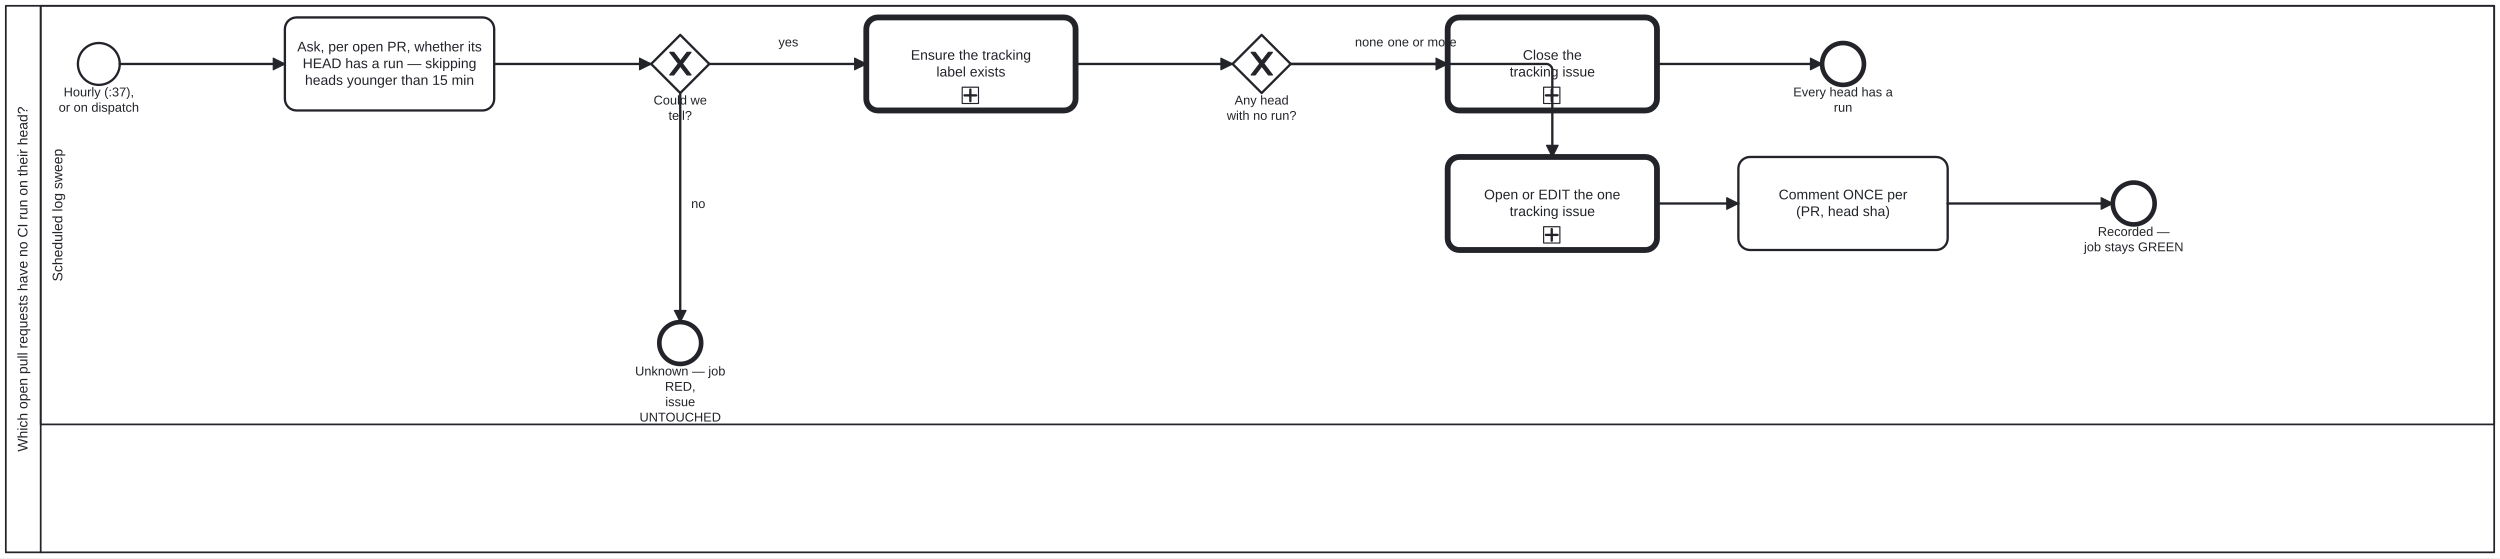
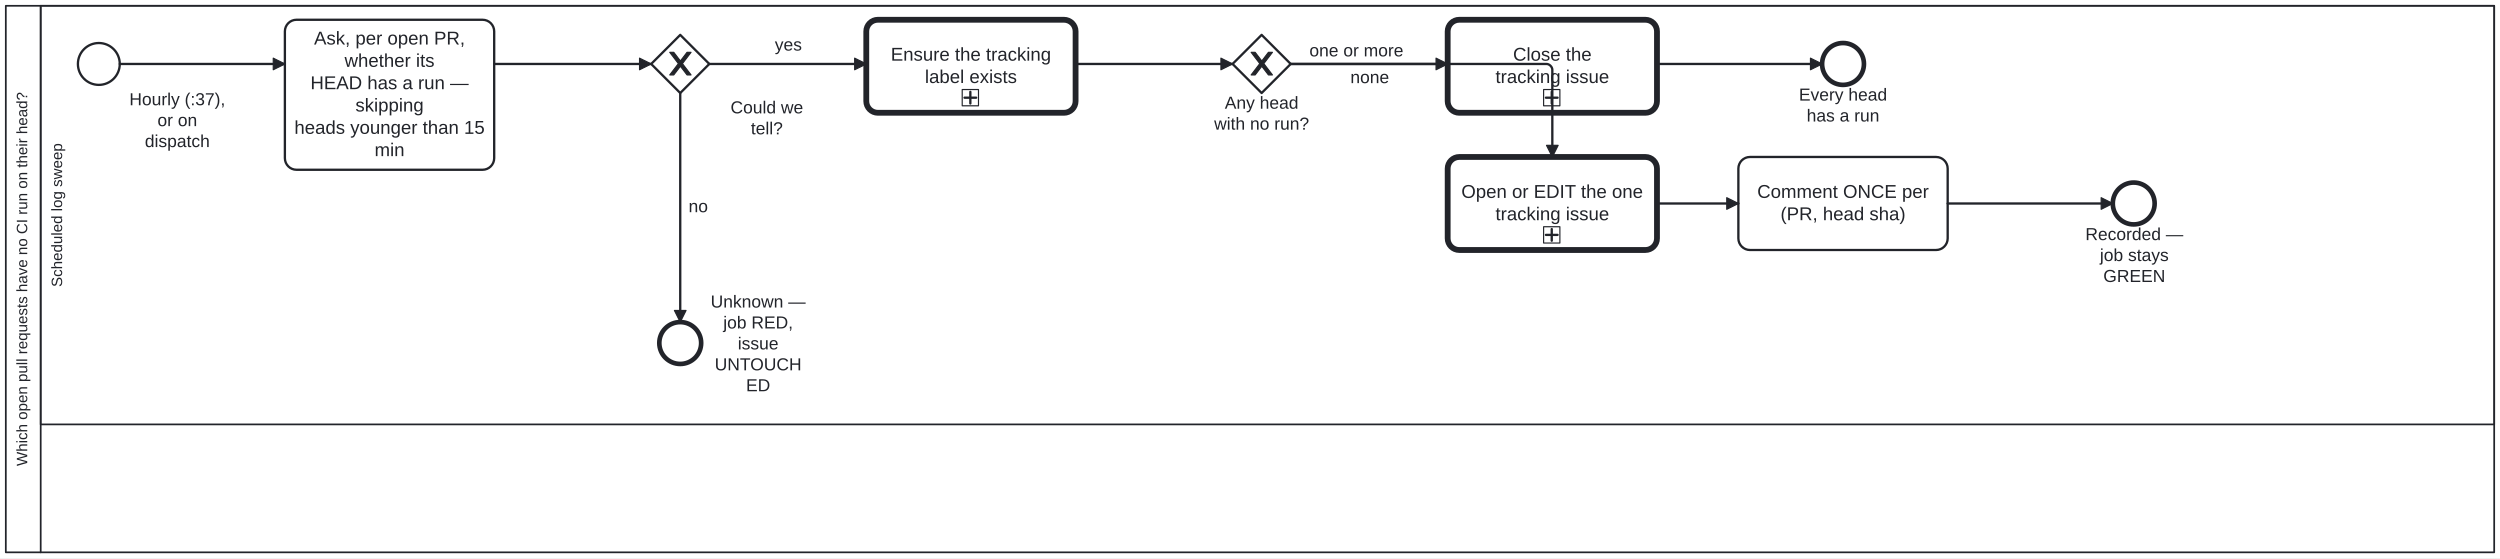
<svg xmlns="http://www.w3.org/2000/svg" width="100%" style="max-width:100%;height:auto" viewBox="55 55 2150 480" version="1.1">
  <rect x="55" y="55" width="2150" height="480" fill="#ffffff" />
  <g class="djs-group">
    <g class="djs-element djs-shape" data-element-id="Participant_Process_PrChecksPresent" style="display: block;" transform="matrix(1 0 0 1 60 60)">
      <g class="djs-visual">
        <rect x="0" y="0" width="2140" height="470" rx="0" ry="0" style="stroke-linecap: round; stroke-linejoin: round; stroke: rgb(34, 36, 42); stroke-width: 1.5px; fill: white; fill-opacity: 0.95;" />
        <path style="fill: none; stroke-linecap: round; stroke-linejoin: round; stroke: rgb(34, 36, 42); stroke-width: 1.5px;" d="M30,0L30,470" />
-         <text lineHeight="1.2" class="djs-label" style="font-family: Arial, sans-serif; font-size: 12px; font-weight: normal; fill: rgb(34, 36, 42);" transform="matrix(-1.83697e-16 -1 1 -1.83697e-16 0 470)">
-           <tspan x="86.573" y="18.6">Which open pull requests have no CI run on their head?</tspan>
+         <text lineHeight="1.05" class="djs-label" transform="matrix(-1.83697e-16 -1 1 -1.83697e-16 0 470)" style="font-family: Arial, sans-serif; font-size: 13px; font-weight: normal; fill: rgb(34, 36, 42);">
+           <tspan x="74.204" y="18.413">Which open pull requests have no CI run on their head?</tspan>
        </text>
      </g>
      <rect class="djs-hit djs-hit-all" x="0" y="0" width="2140" height="470" style="fill: none; stroke-opacity: 0; stroke: white; stroke-width: 15px;" />
    </g>
    <g class="djs-children">
      <g class="djs-group">
        <g class="djs-element djs-shape" data-element-id="Lane_Ci" style="display: block;" transform="matrix(1 0 0 1 90 60)">
          <g class="djs-visual">
            <rect x="0" y="0" width="2110" height="360" rx="0" ry="0" style="stroke-linecap: round; stroke-linejoin: round; stroke: rgb(34, 36, 42); stroke-width: 1.5px; fill: white; fill-opacity: 0.25;" />
-             <text lineHeight="1.2" class="djs-label" style="font-family: Arial, sans-serif; font-size: 12px; font-weight: normal; fill: rgb(34, 36, 42);" transform="matrix(-1.83697e-16 -1 1 -1.83697e-16 0 360)">
-               <tspan x="122.959" y="18.6">Scheduled log sweep</tspan>
+             <text lineHeight="1.05" class="djs-label" transform="matrix(-1.83697e-16 -1 1 -1.83697e-16 0 360)" style="font-family: Arial, sans-serif; font-size: 13px; font-weight: normal; fill: rgb(34, 36, 42);">
+               <tspan x="118.206" y="18.413">Scheduled log sweep</tspan>
            </text>
          </g>
          <rect class="djs-hit djs-hit-all" x="0" y="0" width="2110" height="360" style="fill: none; stroke-opacity: 0; stroke: white; stroke-width: 15px;" />
        </g>
      </g>
      <g class="djs-group">
        <g class="djs-element djs-shape" data-element-id="Start_Sweep" style="display: block;" transform="matrix(1 0 0 1 122 92)">
          <g class="djs-visual">
            <circle cx="18" cy="18" r="18" style="stroke-linecap: round; stroke-linejoin: round; stroke: rgb(34, 36, 42); stroke-width: 2px; fill: white; fill-opacity: 0.95;" />
          </g>
          <rect class="djs-hit djs-hit-all" x="0" y="0" width="36" height="36" style="fill: none; stroke-opacity: 0; stroke: white; stroke-width: 15px;" />
        </g>
      </g>
      <g class="djs-group">
-         <g class="djs-element djs-shape" data-element-id="Start_Sweep_label" style="display: block;" transform="matrix(1 0 0 1 105 128)">
-           <g class="djs-visual">
-             <text lineHeight="1.2" class="djs-label" style="font-family: Arial, sans-serif; font-size: 11px; font-weight: normal; fill: rgb(34, 36, 42);">
-               <tspan x="4.742" y="9.9">Hourly (:37),</tspan>
-               <tspan x="0.45" y="23.1">or on dispatch</tspan>
-             </text>
-           </g>
-           <rect class="djs-hit djs-hit-all" x="0" y="0" width="70" height="27" style="fill: none; stroke-opacity: 0; stroke: white; stroke-width: 15px;" />
-         </g>
-       </g>
-       <g class="djs-group">
-         <g class="djs-element djs-shape" data-element-id="Task_Sweep" style="display: block;" transform="matrix(1 0 0 1 300 70)">
-           <g class="djs-visual">
-             <rect x="0" y="0" width="180" height="80" rx="10" ry="10" style="stroke-linecap: round; stroke-linejoin: round; stroke: rgb(34, 36, 42); stroke-width: 2px; fill: white; fill-opacity: 0.95;" />
-             <text lineHeight="1.2" class="djs-label" style="font-family: Arial, sans-serif; font-size: 12px; font-weight: normal; fill: rgb(34, 36, 42);">
-               <tspan x="10.629" y="29.2">Ask, per open PR, whether its</tspan>
-               <tspan x="15.299" y="43.6">HEAD has a run — skipping</tspan>
-               <tspan x="17.282" y="58">heads younger than 15 min</tspan>
-             </text>
-           </g>
-           <rect class="djs-hit djs-hit-all" x="0" y="0" width="180" height="80" style="fill: none; stroke-opacity: 0; stroke: white; stroke-width: 15px;" />
+         <g class="djs-element djs-shape" data-element-id="Start_Sweep_label" style="display: block;" transform="matrix(1 0 0 1 166 132)">
+           <g class="djs-visual">
+             <text lineHeight="1.2" class="djs-label" style="font-family: Arial, sans-serif; font-size: 15px; font-weight: normal; fill: rgb(34, 36, 42);">
+               <tspan x="0.239" y="13.5">Hourly (:37),</tspan>
+               <tspan x="24.405" y="31.5">or on </tspan>
+               <tspan x="13.565" y="49.5">dispatch</tspan>
+             </text>
+           </g>
+           <rect class="djs-hit djs-hit-all" x="0" y="0" width="83" height="54" style="fill: none; stroke-opacity: 0; stroke: white; stroke-width: 15px;" />
+         </g>
+       </g>
+       <g class="djs-group">
+         <g class="djs-element djs-shape" data-element-id="Task_Sweep" style="display: block;" transform="matrix(1 0 0 1 300 72)">
+           <g class="djs-visual">
+             <rect x="0" y="0" width="180" height="129" rx="10" ry="10" style="stroke-linecap: round; stroke-linejoin: round; stroke: rgb(34, 36, 42); stroke-width: 2px; fill: white; fill-opacity: 0.95;" />
+             <text lineHeight="1.2" class="djs-label" style="font-family: Arial, sans-serif; font-size: 16px; font-weight: normal; fill: rgb(34, 36, 42);">
+               <tspan x="25.078" y="21.3">Ask, per open PR, </tspan>
+               <tspan x="51.316" y="40.5">whether its</tspan>
+               <tspan x="21.973" y="59.7">HEAD has a run — </tspan>
+               <tspan x="60.648" y="78.9">skipping</tspan>
+               <tspan x="8.156" y="98.1">heads younger than 15</tspan>
+               <tspan x="77.109" y="117.3">min</tspan>
+             </text>
+           </g>
+           <rect class="djs-hit djs-hit-all" x="0" y="0" width="180" height="129" style="fill: none; stroke-opacity: 0; stroke: white; stroke-width: 15px;" />
        </g>
      </g>
      <g class="djs-group">
        <g class="djs-element djs-shape" data-element-id="GW_Determined" style="display: block;" transform="matrix(1 0 0 1 615 85)">
          <g class="djs-visual">
            <polygon points="25,0 50,25 25,50 0,25" style="stroke-linecap: round; stroke-linejoin: round; stroke: rgb(34, 36, 42); stroke-width: 2px; fill: white; fill-opacity: 0.95;" />
            <path d="m 16,15 7.429,9.714 -7.429,9.714 3.429,0 5.714,-7.464 5.714,7.464 3.429,0 -7.429,-9.714 7.429,-9.714 -3.429,0 -5.714,7.464 -5.714,-7.464 -3.429,0 z" style="fill: rgb(34, 36, 42); stroke-linecap: round; stroke-linejoin: round; stroke: rgb(34, 36, 42); stroke-width: 1px;" />
          </g>
          <rect class="djs-hit djs-hit-all" x="0" y="0" width="50" height="50" style="fill: none; stroke-opacity: 0; stroke: white; stroke-width: 15px;" />
        </g>
      </g>
      <g class="djs-group">
-         <g class="djs-element djs-shape" data-element-id="GW_Determined_label" style="display: block;" transform="matrix(1 0 0 1 617 135)">
-           <g class="djs-visual">
-             <text lineHeight="1.2" class="djs-label" style="font-family: Arial, sans-serif; font-size: 11px; font-weight: normal; fill: rgb(34, 36, 42);">
-               <tspan x="0.071" y="9.9">Could we</tspan>
-               <tspan x="12.91" y="23.1">tell?</tspan>
-             </text>
-           </g>
-           <rect class="djs-hit djs-hit-all" x="0" y="0" width="46" height="27" style="fill: none; stroke-opacity: 0; stroke: white; stroke-width: 15px;" />
+         <g class="djs-element djs-shape" data-element-id="GW_Determined_label" style="display: block;" transform="matrix(1 0 0 1 683 139)">
+           <g class="djs-visual">
+             <text lineHeight="1.2" class="djs-label" style="font-family: Arial, sans-serif; font-size: 15px; font-weight: normal; fill: rgb(34, 36, 42);">
+               <tspan x="0.233" y="13.5">Could we</tspan>
+               <tspan x="17.741" y="31.5">tell?</tspan>
+             </text>
+           </g>
+           <rect class="djs-hit djs-hit-all" x="0" y="0" width="63" height="36" style="fill: none; stroke-opacity: 0; stroke: white; stroke-width: 15px;" />
        </g>
      </g>
      <g class="djs-group">
        <g class="djs-element djs-shape" data-element-id="End_Unknown" style="display: block;" transform="matrix(1 0 0 1 622 332)">
          <g class="djs-visual">
            <circle cx="18" cy="18" r="18" style="stroke-linecap: round; stroke-linejoin: round; stroke: rgb(34, 36, 42); stroke-width: 4px; fill: white; fill-opacity: 0.95;" />
          </g>
          <rect class="djs-hit djs-hit-all" x="0" y="0" width="36" height="36" style="fill: none; stroke-opacity: 0; stroke: white; stroke-width: 15px;" />
        </g>
      </g>
      <g class="djs-group">
-         <g class="djs-element djs-shape" data-element-id="End_Unknown_label" style="display: block;" transform="matrix(1 0 0 1 601 368)">
-           <g class="djs-visual">
-             <text lineHeight="1.2" class="djs-label" style="font-family: Arial, sans-serif; font-size: 11px; font-weight: normal; fill: rgb(34, 36, 42);">
-               <tspan x="0.175" y="9.9">Unknown — job</tspan>
-               <tspan x="25.86" y="23.1">RED,</tspan>
-               <tspan x="26.16" y="36.3">issue </tspan>
-               <tspan x="3.962" y="49.5">UNTOUCHED</tspan>
-             </text>
-           </g>
-           <rect class="djs-hit djs-hit-all" x="0" y="0" width="78" height="53" style="fill: none; stroke-opacity: 0; stroke: white; stroke-width: 15px;" />
-         </g>
-       </g>
-       <g class="djs-group">
-         <g class="djs-element djs-shape" data-element-id="Task_Label" style="display: block;" transform="matrix(1 0 0 1 800 70)">
+         <g class="djs-element djs-shape" data-element-id="End_Unknown_label" style="display: block;" transform="matrix(1 0 0 1 666 306)">
+           <g class="djs-visual">
+             <text lineHeight="1.2" class="djs-label" style="font-family: Arial, sans-serif; font-size: 15px; font-weight: normal; fill: rgb(34, 36, 42);">
+               <tspan x="0.149" y="13.5">Unknown — </tspan>
+               <tspan x="10.989" y="31.5">job RED,</tspan>
+               <tspan x="23.491" y="49.5">issue </tspan>
+               <tspan x="3.639" y="67.5">UNTOUCH</tspan>
+               <tspan x="30.581" y="85.5">ED</tspan>
+             </text>
+           </g>
+           <rect class="djs-hit djs-hit-all" x="0" y="0" width="82" height="90" style="fill: none; stroke-opacity: 0; stroke: white; stroke-width: 15px;" />
+         </g>
+       </g>
+       <g class="djs-group">
+         <g class="djs-element djs-shape" data-element-id="Task_Label" style="display: block;" transform="matrix(1 0 0 1 800 72)">
          <g class="djs-visual">
            <rect x="0" y="0" width="180" height="80" rx="10" ry="10" style="stroke-linecap: round; stroke-linejoin: round; stroke: rgb(34, 36, 42); stroke-width: 5px; fill: white; fill-opacity: 0.95;" />
-             <text lineHeight="1.2" class="djs-label" style="font-family: Arial, sans-serif; font-size: 12px; font-weight: normal; fill: rgb(34, 36, 42);">
-               <tspan x="38.306" y="36.4">Ensure the tracking</tspan>
-               <tspan x="60.319" y="50.8">label exists</tspan>
+             <text lineHeight="1.2" class="djs-label" style="font-family: Arial, sans-serif; font-size: 16px; font-weight: normal; fill: rgb(34, 36, 42);">
+               <tspan x="21.074" y="35.2">Ensure the tracking</tspan>
+               <tspan x="50.426" y="54.4">label exists</tspan>
            </text>
            <rect x="0" y="0" width="14" height="14" rx="0" ry="0" style="stroke-linecap: round; stroke-linejoin: round; stroke: rgb(34, 36, 42); stroke-width: 1px; fill: white;" transform="matrix(1 0 0 1 82.5 60)" />
            <path data-marker="sub-process" d="m82.5,60 m 7,2 l 0,10 m -5,-5 l 10,0" style="fill: white; stroke-linecap: round; stroke-linejoin: round; stroke: rgb(34, 36, 42); stroke-width: 2px;" />
          </g>
          <rect class="djs-hit djs-hit-all" x="0" y="0" width="180" height="80" style="fill: none; stroke-opacity: 0; stroke: white; stroke-width: 15px;" />
        </g>
      </g>
      <g class="djs-group">
        <g class="djs-element djs-shape" data-element-id="GW_Finding" style="display: block;" transform="matrix(1 0 0 1 1115 85)">
          <g class="djs-visual">
            <polygon points="25,0 50,25 25,50 0,25" style="stroke-linecap: round; stroke-linejoin: round; stroke: rgb(34, 36, 42); stroke-width: 2px; fill: white; fill-opacity: 0.95;" />
            <path d="m 16,15 7.429,9.714 -7.429,9.714 3.429,0 5.714,-7.464 5.714,7.464 3.429,0 -7.429,-9.714 7.429,-9.714 -3.429,0 -5.714,7.464 -5.714,-7.464 -3.429,0 z" style="fill: rgb(34, 36, 42); stroke-linecap: round; stroke-linejoin: round; stroke: rgb(34, 36, 42); stroke-width: 1px;" />
          </g>
          <rect class="djs-hit djs-hit-all" x="0" y="0" width="50" height="50" style="fill: none; stroke-opacity: 0; stroke: white; stroke-width: 15px;" />
        </g>
      </g>
      <g class="djs-group">
-         <g class="djs-element djs-shape" data-element-id="GW_Finding_label" style="display: block;" transform="matrix(1 0 0 1 1110 135)">
-           <g class="djs-visual">
-             <text lineHeight="1.2" class="djs-label" style="font-family: Arial, sans-serif; font-size: 11px; font-weight: normal; fill: rgb(34, 36, 42);">
-               <tspan x="6.759" y="9.9">Any head</tspan>
-               <tspan x="0.037" y="23.1">with no run?</tspan>
-             </text>
-           </g>
-           <rect class="djs-hit djs-hit-all" x="0" y="0" width="60" height="27" style="fill: none; stroke-opacity: 0; stroke: white; stroke-width: 15px;" />
-         </g>
-       </g>
-       <g class="djs-group">
-         <g class="djs-element djs-shape" data-element-id="Task_Close" style="display: block;" transform="matrix(1 0 0 1 1300 70)">
+         <g class="djs-element djs-shape" data-element-id="GW_Finding_label" style="display: block;" transform="matrix(1 0 0 1 1099 135)">
+           <g class="djs-visual">
+             <text lineHeight="1.2" class="djs-label" style="font-family: Arial, sans-serif; font-size: 15px; font-weight: normal; fill: rgb(34, 36, 42);">
+               <tspan x="9.308" y="13.5">Any head</tspan>
+               <tspan x="0.142" y="31.5">with no run?</tspan>
+             </text>
+           </g>
+           <rect class="djs-hit djs-hit-all" x="0" y="0" width="82" height="36" style="fill: none; stroke-opacity: 0; stroke: white; stroke-width: 15px;" />
+         </g>
+       </g>
+       <g class="djs-group">
+         <g class="djs-element djs-shape" data-element-id="Task_Close" style="display: block;" transform="matrix(1 0 0 1 1300 72)">
          <g class="djs-visual">
            <rect x="0" y="0" width="180" height="80" rx="10" ry="10" style="stroke-linecap: round; stroke-linejoin: round; stroke: rgb(34, 36, 42); stroke-width: 5px; fill: white; fill-opacity: 0.95;" />
-             <text lineHeight="1.2" class="djs-label" style="font-family: Arial, sans-serif; font-size: 12px; font-weight: normal; fill: rgb(34, 36, 42);">
-               <tspan x="64.652" y="36.4">Close the</tspan>
-               <tspan x="53.317" y="50.8">tracking issue</tspan>
+             <text lineHeight="1.2" class="djs-label" style="font-family: Arial, sans-serif; font-size: 16px; font-weight: normal; fill: rgb(34, 36, 42);">
+               <tspan x="56.203" y="35.2">Close the</tspan>
+               <tspan x="41.09" y="54.4">tracking issue</tspan>
            </text>
            <rect x="0" y="0" width="14" height="14" rx="0" ry="0" style="stroke-linecap: round; stroke-linejoin: round; stroke: rgb(34, 36, 42); stroke-width: 1px; fill: white;" transform="matrix(1 0 0 1 82.5 60)" />
            <path data-marker="sub-process" d="m82.5,60 m 7,2 l 0,10 m -5,-5 l 10,0" style="fill: white; stroke-linecap: round; stroke-linejoin: round; stroke: rgb(34, 36, 42); stroke-width: 2px;" />
          </g>
          <rect class="djs-hit djs-hit-all" x="0" y="0" width="180" height="80" style="fill: none; stroke-opacity: 0; stroke: white; stroke-width: 15px;" />
        </g>
      </g>
      <g class="djs-group">
        <g class="djs-element djs-shape" data-element-id="End_Clean" style="display: block;" transform="matrix(1 0 0 1 1622 92)">
          <g class="djs-visual">
            <circle cx="18" cy="18" r="18" style="stroke-linecap: round; stroke-linejoin: round; stroke: rgb(34, 36, 42); stroke-width: 4px; fill: white; fill-opacity: 0.95;" />
          </g>
          <rect class="djs-hit djs-hit-all" x="0" y="0" width="36" height="36" style="fill: none; stroke-opacity: 0; stroke: white; stroke-width: 15px;" />
        </g>
      </g>
      <g class="djs-group">
-         <g class="djs-element djs-shape" data-element-id="End_Clean_label" style="display: block;" transform="matrix(1 0 0 1 1597 128)">
-           <g class="djs-visual">
-             <text lineHeight="1.2" class="djs-label" style="font-family: Arial, sans-serif; font-size: 11px; font-weight: normal; fill: rgb(34, 36, 42);">
-               <tspan x="0.195" y="9.9">Every head has a</tspan>
-               <tspan x="35.051" y="23.1">run</tspan>
-             </text>
-           </g>
-           <rect class="djs-hit djs-hit-all" x="0" y="0" width="86" height="27" style="fill: none; stroke-opacity: 0; stroke: white; stroke-width: 15px;" />
+         <g class="djs-element djs-shape" data-element-id="End_Clean_label" style="display: block;" transform="matrix(1 0 0 1 1602 128)">
+           <g class="djs-visual">
+             <text lineHeight="1.2" class="djs-label" style="font-family: Arial, sans-serif; font-size: 15px; font-weight: normal; fill: rgb(34, 36, 42);">
+               <tspan x="0.061" y="13.5">Every head</tspan>
+               <tspan x="6.729" y="31.5">has a run</tspan>
+             </text>
+           </g>
+           <rect class="djs-hit djs-hit-all" x="0" y="0" width="76" height="36" style="fill: none; stroke-opacity: 0; stroke: white; stroke-width: 15px;" />
        </g>
      </g>
      <g class="djs-group">
        <g class="djs-element djs-shape" data-element-id="Task_Track" style="display: block;" transform="matrix(1 0 0 1 1300 190)">
          <g class="djs-visual">
            <rect x="0" y="0" width="180" height="80" rx="10" ry="10" style="stroke-linecap: round; stroke-linejoin: round; stroke: rgb(34, 36, 42); stroke-width: 5px; fill: white; fill-opacity: 0.95;" />
-             <text lineHeight="1.2" class="djs-label" style="font-family: Arial, sans-serif; font-size: 12px; font-weight: normal; fill: rgb(34, 36, 42);">
-               <tspan x="31.301" y="36.4">Open or EDIT the one</tspan>
-               <tspan x="53.317" y="50.8">tracking issue</tspan>
+             <text lineHeight="1.2" class="djs-label" style="font-family: Arial, sans-serif; font-size: 16px; font-weight: normal; fill: rgb(34, 36, 42);">
+               <tspan x="11.734" y="35.2">Open or EDIT the one</tspan>
+               <tspan x="41.09" y="54.4">tracking issue</tspan>
            </text>
            <rect x="0" y="0" width="14" height="14" rx="0" ry="0" style="stroke-linecap: round; stroke-linejoin: round; stroke: rgb(34, 36, 42); stroke-width: 1px; fill: white;" transform="matrix(1 0 0 1 82.5 60)" />
            <path data-marker="sub-process" d="m82.5,60 m 7,2 l 0,10 m -5,-5 l 10,0" style="fill: white; stroke-linecap: round; stroke-linejoin: round; stroke: rgb(34, 36, 42); stroke-width: 2px;" />
          </g>
          <rect class="djs-hit djs-hit-all" x="0" y="0" width="180" height="80" style="fill: none; stroke-opacity: 0; stroke: white; stroke-width: 15px;" />
        </g>
      </g>
      <g class="djs-group">
        <g class="djs-element djs-shape" data-element-id="Task_Comment" style="display: block;" transform="matrix(1 0 0 1 1550 190)">
          <g class="djs-visual">
            <rect x="0" y="0" width="180" height="80" rx="10" ry="10" style="stroke-linecap: round; stroke-linejoin: round; stroke: rgb(34, 36, 42); stroke-width: 2px; fill: white; fill-opacity: 0.95;" />
-             <text lineHeight="1.2" class="djs-label" style="font-family: Arial, sans-serif; font-size: 12px; font-weight: normal; fill: rgb(34, 36, 42);">
-               <tspan x="34.652" y="36.4">Comment ONCE per</tspan>
-               <tspan x="49.646" y="50.8">(PR, head sha)</tspan>
+             <text lineHeight="1.2" class="djs-label" style="font-family: Arial, sans-serif; font-size: 16px; font-weight: normal; fill: rgb(34, 36, 42);">
+               <tspan x="16.203" y="35.2">Comment ONCE per</tspan>
+               <tspan x="36.195" y="54.4">(PR, head sha)</tspan>
            </text>
          </g>
          <rect class="djs-hit djs-hit-all" x="0" y="0" width="180" height="80" style="fill: none; stroke-opacity: 0; stroke: white; stroke-width: 15px;" />
        </g>
      </g>
      <g class="djs-group">
        <g class="djs-element djs-shape" data-element-id="End_Recorded" style="display: block;" transform="matrix(1 0 0 1 1872 212)">
          <g class="djs-visual">
            <circle cx="18" cy="18" r="18" style="stroke-linecap: round; stroke-linejoin: round; stroke: rgb(34, 36, 42); stroke-width: 4px; fill: white; fill-opacity: 0.95;" />
          </g>
          <rect class="djs-hit djs-hit-all" x="0" y="0" width="36" height="36" style="fill: none; stroke-opacity: 0; stroke: white; stroke-width: 15px;" />
        </g>
      </g>
      <g class="djs-group">
-         <g class="djs-element djs-shape" data-element-id="End_Recorded_label" style="display: block;" transform="matrix(1 0 0 1 1847 248)">
-           <g class="djs-visual">
-             <text lineHeight="1.2" class="djs-label" style="font-family: Arial, sans-serif; font-size: 11px; font-weight: normal; fill: rgb(34, 36, 42);">
-               <tspan x="12.124" y="9.9">Recorded —</tspan>
-               <tspan x="0.208" y="23.1">job stays GREEN</tspan>
-             </text>
-           </g>
-           <rect class="djs-hit djs-hit-all" x="0" y="0" width="86" height="27" style="fill: none; stroke-opacity: 0; stroke: white; stroke-width: 15px;" />
+         <g class="djs-element djs-shape" data-element-id="End_Recorded_label" style="display: block;" transform="matrix(1 0 0 1 1848 248)">
+           <g class="djs-visual">
+             <text lineHeight="1.2" class="djs-label" style="font-family: Arial, sans-serif; font-size: 15px; font-weight: normal; fill: rgb(34, 36, 42);">
+               <tspan x="0.397" y="13.5">Recorded —</tspan>
+               <tspan x="12.903" y="31.5">job stays </tspan>
+               <tspan x="15.829" y="49.5">GREEN</tspan>
+             </text>
+           </g>
+           <rect class="djs-hit djs-hit-all" x="0" y="0" width="85" height="54" style="fill: none; stroke-opacity: 0; stroke: white; stroke-width: 15px;" />
        </g>
      </g>
      <g class="djs-group">
        <g class="djs-element djs-connection" data-element-id="Flow_0" style="display: block;">
          <g class="djs-visual">
            <defs>
              <marker id="folio-marker-1" viewBox="0 0 20 20" refX="11" refY="10" markerWidth="10" markerHeight="10" orient="auto">
                <path d="M 1 5 L 11 10 L 1 15 Z" style="stroke-linecap: round; stroke-linejoin: round; stroke: rgb(34, 36, 42); stroke-width: 1px; fill: rgb(34, 36, 42);" />
              </marker>
            </defs>
            <path data-corner-radius="5" style="fill: none; stroke-linecap: round; stroke-linejoin: round; stroke: rgb(34, 36, 42); stroke-width: 2px; marker-end: url('#folio-marker-1');" d="M158,110L300,110" />
          </g>
          <path d="M158,110L300,110" class="djs-hit djs-hit-stroke" style="fill: none; stroke-opacity: 0; stroke: white; stroke-width: 15px;" />
        </g>
      </g>
      <g class="djs-group">
        <g class="djs-element djs-connection" data-element-id="Flow_1" style="display: block;">
          <g class="djs-visual">
            <defs>
              <marker id="folio-marker-2" viewBox="0 0 20 20" refX="11" refY="10" markerWidth="10" markerHeight="10" orient="auto">
                <path d="M 1 5 L 11 10 L 1 15 Z" style="stroke-linecap: round; stroke-linejoin: round; stroke: rgb(34, 36, 42); stroke-width: 1px; fill: rgb(34, 36, 42);" />
              </marker>
            </defs>
            <path data-corner-radius="5" style="fill: none; stroke-linecap: round; stroke-linejoin: round; stroke: rgb(34, 36, 42); stroke-width: 2px; marker-end: url('#folio-marker-2');" d="M480,110L615,110" />
          </g>
          <path d="M480,110L615,110" class="djs-hit djs-hit-stroke" style="fill: none; stroke-opacity: 0; stroke: white; stroke-width: 15px;" />
        </g>
      </g>
      <g class="djs-group">
        <g class="djs-element djs-connection" data-element-id="Flow_2" style="display: block;">
          <g class="djs-visual">
            <defs>
              <marker id="folio-marker-3" viewBox="0 0 20 20" refX="11" refY="10" markerWidth="10" markerHeight="10" orient="auto">
                <path d="M 1 5 L 11 10 L 1 15 Z" style="stroke-linecap: round; stroke-linejoin: round; stroke: rgb(34, 36, 42); stroke-width: 1px; fill: rgb(34, 36, 42);" />
              </marker>
            </defs>
            <path data-corner-radius="5" style="fill: none; stroke-linecap: round; stroke-linejoin: round; stroke: rgb(34, 36, 42); stroke-width: 2px; marker-end: url('#folio-marker-3');" d="M640,135L640,332" />
          </g>
          <path d="M640,135L640,332" class="djs-hit djs-hit-stroke" style="fill: none; stroke-opacity: 0; stroke: white; stroke-width: 15px;" />
        </g>
      </g>
      <g class="djs-group">
-         <g class="djs-element djs-shape" data-element-id="Flow_2_label" style="display: block;" transform="matrix(1 0 0 1 649 224)">
-           <g class="djs-visual">
-             <text lineHeight="1.2" class="djs-label" style="font-family: Arial, sans-serif; font-size: 11px; font-weight: normal; fill: rgb(34, 36, 42);">
-               <tspan x="0.382" y="9.9">no</tspan>
-             </text>
-           </g>
-           <rect class="djs-hit djs-hit-all" x="0" y="0" width="13" height="14" style="fill: none; stroke-opacity: 0; stroke: white; stroke-width: 15px;" />
+         <g class="djs-element djs-shape" data-element-id="Flow_2_label" style="display: block;" transform="matrix(1 0 0 1 647 224)">
+           <g class="djs-visual">
+             <text lineHeight="1.2" class="djs-label" style="font-family: Arial, sans-serif; font-size: 15px; font-weight: normal; fill: rgb(34, 36, 42);">
+               <tspan x="0.158" y="13.5">no</tspan>
+             </text>
+           </g>
+           <rect class="djs-hit djs-hit-all" x="0" y="0" width="17" height="18" style="fill: none; stroke-opacity: 0; stroke: white; stroke-width: 15px;" />
        </g>
      </g>
      <g class="djs-group">
        <g class="djs-element djs-connection" data-element-id="Flow_3" style="display: block;">
          <g class="djs-visual">
            <defs>
              <marker id="folio-marker-4" viewBox="0 0 20 20" refX="11" refY="10" markerWidth="10" markerHeight="10" orient="auto">
                <path d="M 1 5 L 11 10 L 1 15 Z" style="stroke-linecap: round; stroke-linejoin: round; stroke: rgb(34, 36, 42); stroke-width: 1px; fill: rgb(34, 36, 42);" />
              </marker>
            </defs>
            <path data-corner-radius="5" style="fill: none; stroke-linecap: round; stroke-linejoin: round; stroke: rgb(34, 36, 42); stroke-width: 2px; marker-end: url('#folio-marker-4');" d="M665,110L800,110" />
          </g>
          <path d="M665,110L800,110" class="djs-hit djs-hit-stroke" style="fill: none; stroke-opacity: 0; stroke: white; stroke-width: 15px;" />
        </g>
      </g>
      <g class="djs-group">
-         <g class="djs-element djs-shape" data-element-id="Flow_3_label" style="display: block;" transform="matrix(1 0 0 1 724 85)">
-           <g class="djs-visual">
-             <text lineHeight="1.2" class="djs-label" style="font-family: Arial, sans-serif; font-size: 11px; font-weight: normal; fill: rgb(34, 36, 42);">
-               <tspan x="0.441" y="9.9">yes</tspan>
-             </text>
-           </g>
-           <rect class="djs-hit djs-hit-all" x="0" y="0" width="18" height="14" style="fill: none; stroke-opacity: 0; stroke: white; stroke-width: 15px;" />
+         <g class="djs-element djs-shape" data-element-id="Flow_3_label" style="display: block;" transform="matrix(1 0 0 1 721 85)">
+           <g class="djs-visual">
+             <text lineHeight="1.2" class="djs-label" style="font-family: Arial, sans-serif; font-size: 15px; font-weight: normal; fill: rgb(34, 36, 42);">
+               <tspan x="0.329" y="13.5">yes</tspan>
+             </text>
+           </g>
+           <rect class="djs-hit djs-hit-all" x="0" y="0" width="24" height="18" style="fill: none; stroke-opacity: 0; stroke: white; stroke-width: 15px;" />
        </g>
      </g>
      <g class="djs-group">
        <g class="djs-element djs-connection" data-element-id="Flow_4" style="display: block;">
          <g class="djs-visual">
            <defs>
              <marker id="folio-marker-5" viewBox="0 0 20 20" refX="11" refY="10" markerWidth="10" markerHeight="10" orient="auto">
                <path d="M 1 5 L 11 10 L 1 15 Z" style="stroke-linecap: round; stroke-linejoin: round; stroke: rgb(34, 36, 42); stroke-width: 1px; fill: rgb(34, 36, 42);" />
              </marker>
            </defs>
            <path data-corner-radius="5" style="fill: none; stroke-linecap: round; stroke-linejoin: round; stroke: rgb(34, 36, 42); stroke-width: 2px; marker-end: url('#folio-marker-5');" d="M980,110L1115,110" />
          </g>
          <path d="M980,110L1115,110" class="djs-hit djs-hit-stroke" style="fill: none; stroke-opacity: 0; stroke: white; stroke-width: 15px;" />
        </g>
      </g>
      <g class="djs-group">
        <g class="djs-element djs-connection" data-element-id="Flow_5" style="display: block;">
          <g class="djs-visual">
            <defs>
              <marker id="folio-marker-6" viewBox="0 0 20 20" refX="11" refY="10" markerWidth="10" markerHeight="10" orient="auto">
                <path d="M 1 5 L 11 10 L 1 15 Z" style="stroke-linecap: round; stroke-linejoin: round; stroke: rgb(34, 36, 42); stroke-width: 1px; fill: rgb(34, 36, 42);" />
              </marker>
            </defs>
            <path data-corner-radius="5" style="fill: none; stroke-linecap: round; stroke-linejoin: round; stroke: rgb(34, 36, 42); stroke-width: 2px; marker-end: url('#folio-marker-6');" d="M1165,110L1300,110" />
          </g>
          <path d="M1165,110L1300,110" class="djs-hit djs-hit-stroke" style="fill: none; stroke-opacity: 0; stroke: white; stroke-width: 15px;" />
        </g>
      </g>
      <g class="djs-group">
-         <g class="djs-element djs-shape" data-element-id="Flow_5_label" style="display: block;" transform="matrix(1 0 0 1 1220 85)">
-           <g class="djs-visual">
-             <text lineHeight="1.2" class="djs-label" style="font-family: Arial, sans-serif; font-size: 11px; font-weight: normal; fill: rgb(34, 36, 42);">
-               <tspan x="0.265" y="9.9">none</tspan>
-             </text>
-           </g>
-           <rect class="djs-hit djs-hit-all" x="0" y="0" width="25" height="14" style="fill: none; stroke-opacity: 0; stroke: white; stroke-width: 15px;" />
+         <g class="djs-element djs-shape" data-element-id="Flow_5_label" style="display: block;" transform="matrix(1 0 0 1 1216 113)">
+           <g class="djs-visual">
+             <text lineHeight="1.2" class="djs-label" style="font-family: Arial, sans-serif; font-size: 15px; font-weight: normal; fill: rgb(34, 36, 42);">
+               <tspan x="0.315" y="13.5">none</tspan>
+             </text>
+           </g>
+           <rect class="djs-hit djs-hit-all" x="0" y="0" width="34" height="18" style="fill: none; stroke-opacity: 0; stroke: white; stroke-width: 15px;" />
        </g>
      </g>
      <g class="djs-group">
        <g class="djs-element djs-connection" data-element-id="Flow_6" style="display: block;">
          <g class="djs-visual">
            <defs>
              <marker id="folio-marker-7" viewBox="0 0 20 20" refX="11" refY="10" markerWidth="10" markerHeight="10" orient="auto">
                <path d="M 1 5 L 11 10 L 1 15 Z" style="stroke-linecap: round; stroke-linejoin: round; stroke: rgb(34, 36, 42); stroke-width: 1px; fill: rgb(34, 36, 42);" />
              </marker>
            </defs>
            <path data-corner-radius="5" style="fill: none; stroke-linecap: round; stroke-linejoin: round; stroke: rgb(34, 36, 42); stroke-width: 2px; marker-end: url('#folio-marker-7');" d="M1480,110L1622,110" />
          </g>
          <path d="M1480,110L1622,110" class="djs-hit djs-hit-stroke" style="fill: none; stroke-opacity: 0; stroke: white; stroke-width: 15px;" />
        </g>
      </g>
      <g class="djs-group">
        <g class="djs-element djs-connection" data-element-id="Flow_7" style="display: block;">
          <g class="djs-visual">
            <defs>
              <marker id="folio-marker-8" viewBox="0 0 20 20" refX="11" refY="10" markerWidth="10" markerHeight="10" orient="auto">
                <path d="M 1 5 L 11 10 L 1 15 Z" style="stroke-linecap: round; stroke-linejoin: round; stroke: rgb(34, 36, 42); stroke-width: 1px; fill: rgb(34, 36, 42);" />
              </marker>
            </defs>
            <path data-corner-radius="5" style="fill: none; stroke-linecap: round; stroke-linejoin: round; stroke: rgb(34, 36, 42); stroke-width: 2px; marker-end: url('#folio-marker-8');" d="M1165,110L1385,110C1387.5,110,1390,112.5,1390,115L1390,190" />
          </g>
          <path d="M1165,110L1390,110L1390,190" class="djs-hit djs-hit-stroke" style="fill: none; stroke-opacity: 0; stroke: white; stroke-width: 15px;" />
        </g>
      </g>
      <g class="djs-group">
-         <g class="djs-element djs-shape" data-element-id="Flow_7_label" style="display: block;" transform="matrix(1 0 0 1 1248 85)">
-           <g class="djs-visual">
-             <text lineHeight="1.2" class="djs-label" style="font-family: Arial, sans-serif; font-size: 11px; font-weight: normal; fill: rgb(34, 36, 42);">
-               <tspan x="0.346" y="9.9">one or more</tspan>
-             </text>
-           </g>
-           <rect class="djs-hit djs-hit-all" x="0" y="0" width="60" height="14" style="fill: none; stroke-opacity: 0; stroke: white; stroke-width: 15px;" />
+         <g class="djs-element djs-shape" data-element-id="Flow_7_label" style="display: block;" transform="matrix(1 0 0 1 1181 90)">
+           <g class="djs-visual">
+             <text lineHeight="1.2" class="djs-label" style="font-family: Arial, sans-serif; font-size: 15px; font-weight: normal; fill: rgb(34, 36, 42);">
+               <tspan x="0.063" y="13.5">one or more</tspan>
+             </text>
+           </g>
+           <rect class="djs-hit djs-hit-all" x="0" y="0" width="81" height="18" style="fill: none; stroke-opacity: 0; stroke: white; stroke-width: 15px;" />
        </g>
      </g>
      <g class="djs-group">
        <g class="djs-element djs-connection" data-element-id="Flow_8" style="display: block;">
          <g class="djs-visual">
            <defs>
              <marker id="folio-marker-9" viewBox="0 0 20 20" refX="11" refY="10" markerWidth="10" markerHeight="10" orient="auto">
                <path d="M 1 5 L 11 10 L 1 15 Z" style="stroke-linecap: round; stroke-linejoin: round; stroke: rgb(34, 36, 42); stroke-width: 1px; fill: rgb(34, 36, 42);" />
              </marker>
            </defs>
            <path data-corner-radius="5" style="fill: none; stroke-linecap: round; stroke-linejoin: round; stroke: rgb(34, 36, 42); stroke-width: 2px; marker-end: url('#folio-marker-9');" d="M1480,230L1550,230" />
          </g>
          <path d="M1480,230L1550,230" class="djs-hit djs-hit-stroke" style="fill: none; stroke-opacity: 0; stroke: white; stroke-width: 15px;" />
        </g>
      </g>
      <g class="djs-group">
        <g class="djs-element djs-connection" data-element-id="Flow_9" style="display: block;">
          <g class="djs-visual">
            <defs>
              <marker id="folio-marker-10" viewBox="0 0 20 20" refX="11" refY="10" markerWidth="10" markerHeight="10" orient="auto">
                <path d="M 1 5 L 11 10 L 1 15 Z" style="stroke-linecap: round; stroke-linejoin: round; stroke: rgb(34, 36, 42); stroke-width: 1px; fill: rgb(34, 36, 42);" />
              </marker>
            </defs>
            <path data-corner-radius="5" style="fill: none; stroke-linecap: round; stroke-linejoin: round; stroke: rgb(34, 36, 42); stroke-width: 2px; marker-end: url('#folio-marker-10');" d="M1730,230L1872,230" />
          </g>
          <path d="M1730,230L1872,230" class="djs-hit djs-hit-stroke" style="fill: none; stroke-opacity: 0; stroke: white; stroke-width: 15px;" />
        </g>
      </g>
    </g>
  </g>
</svg>
